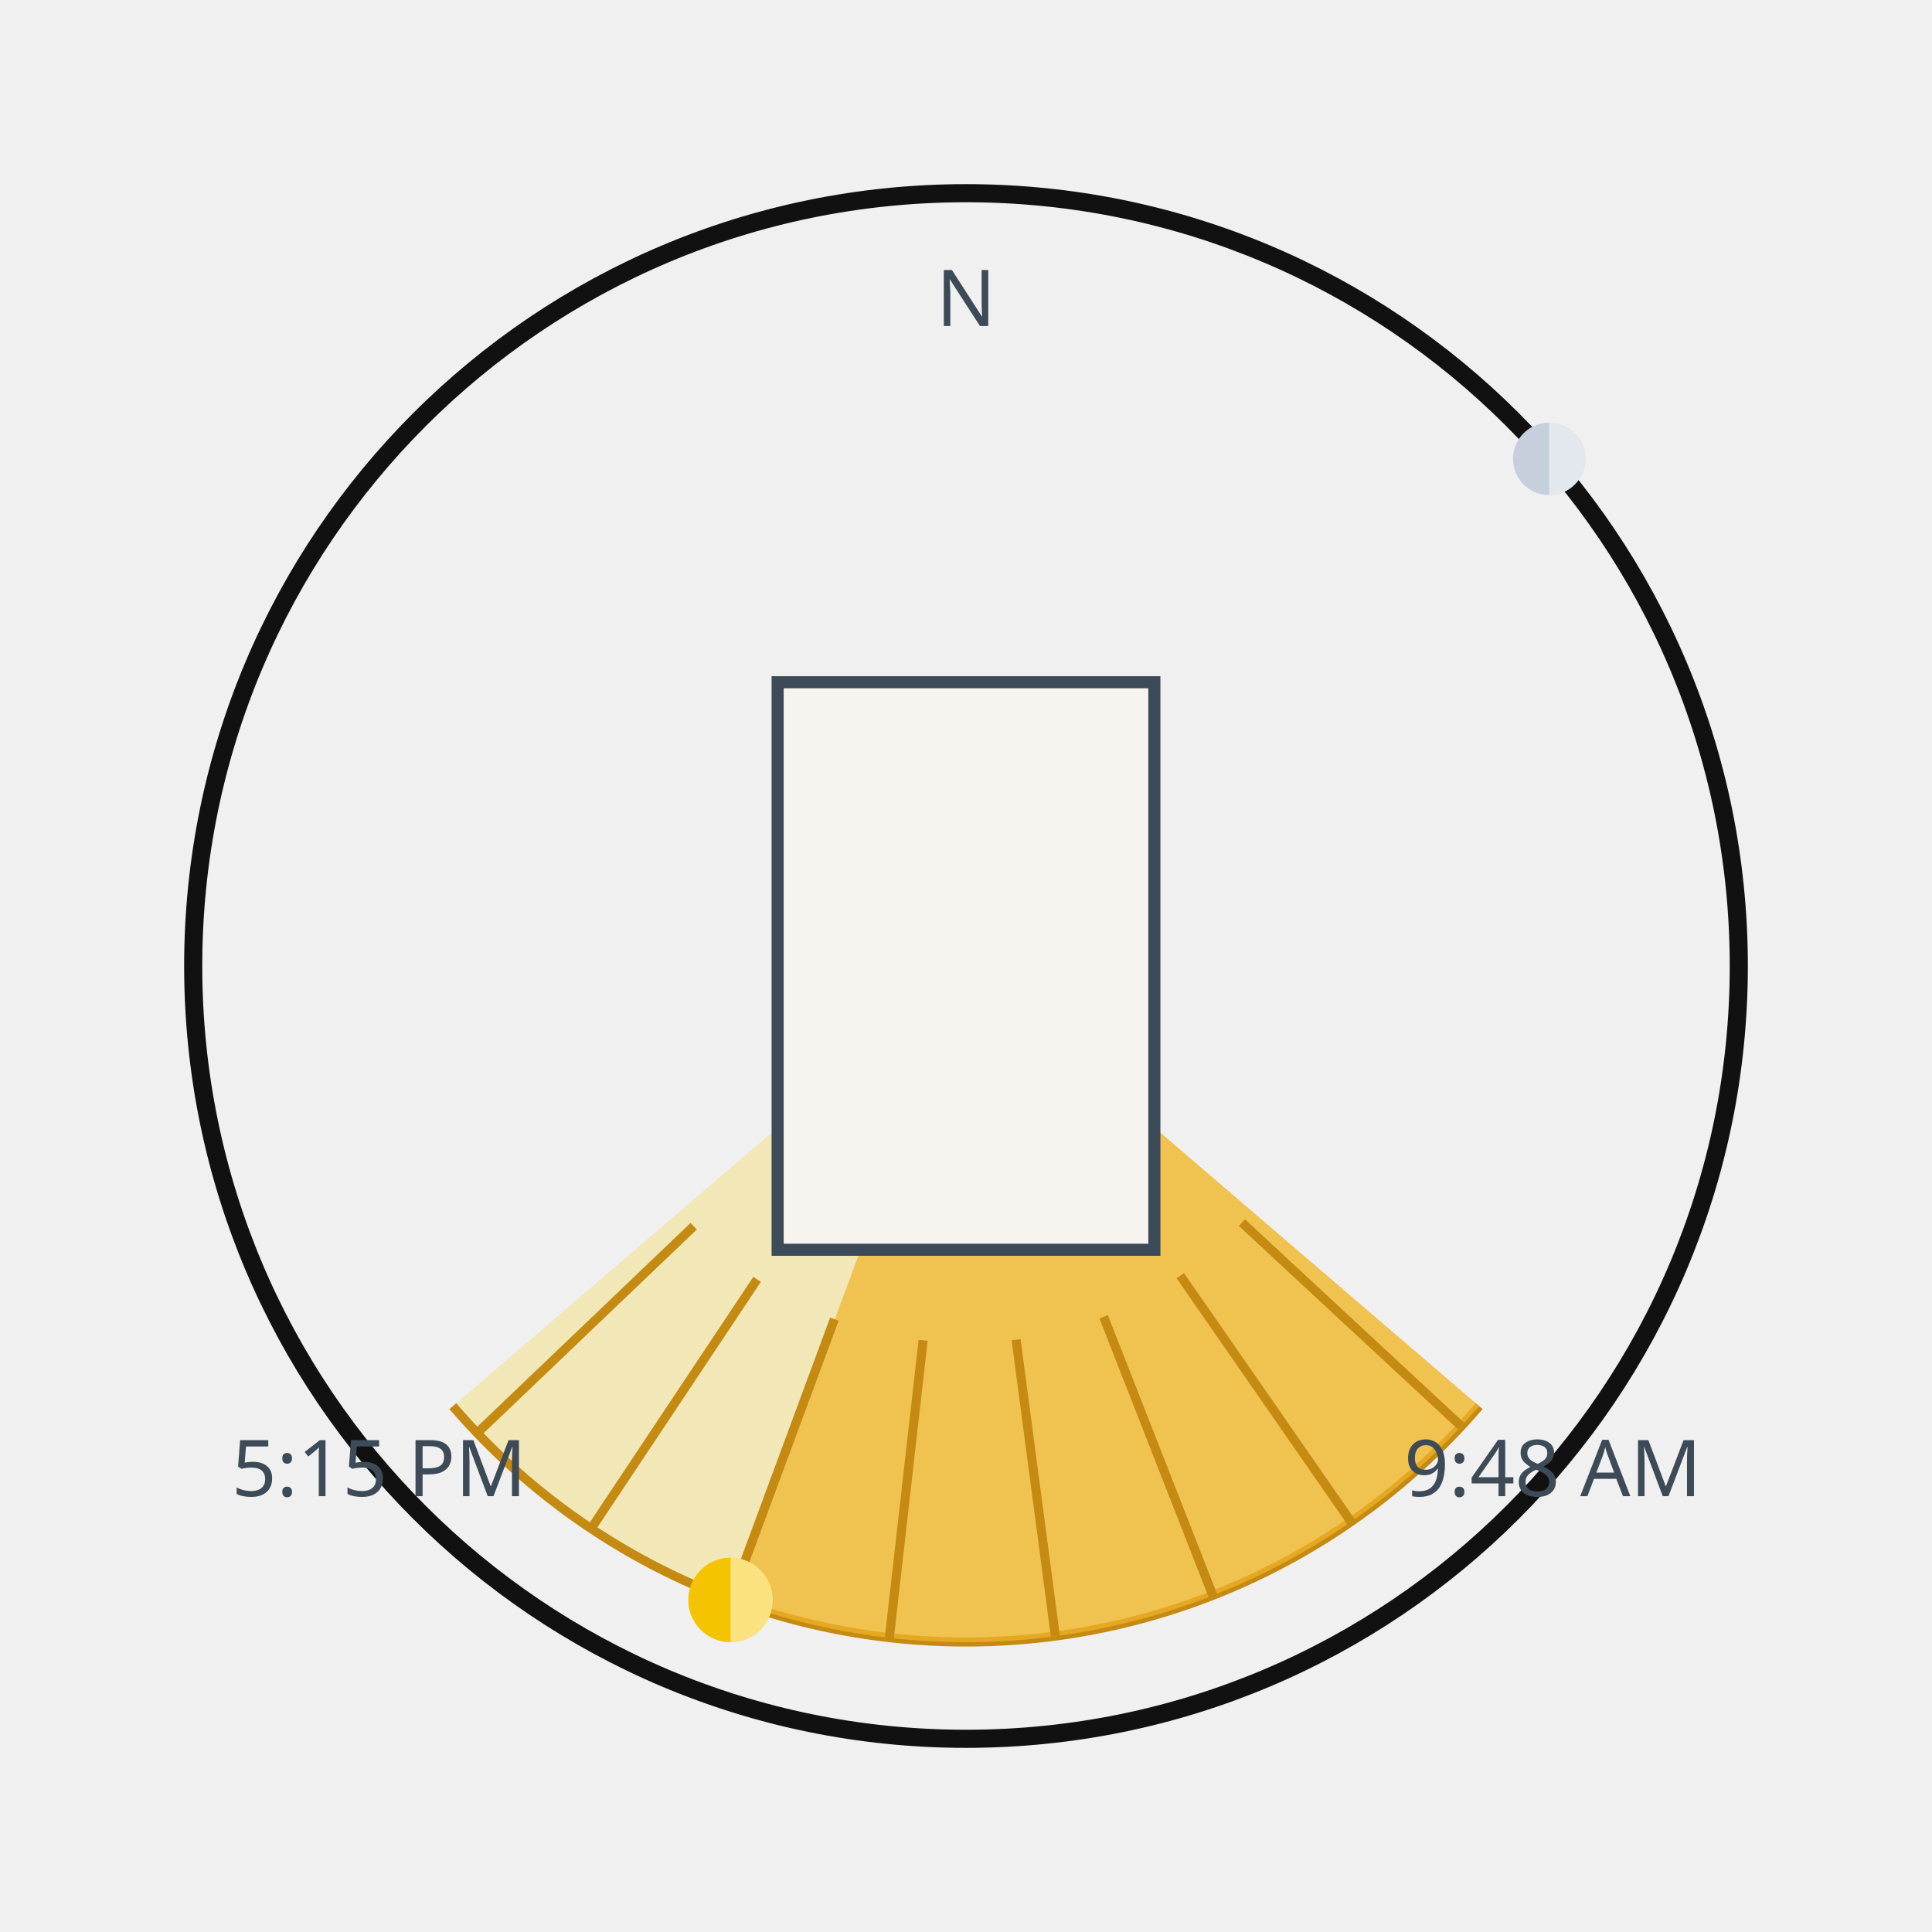
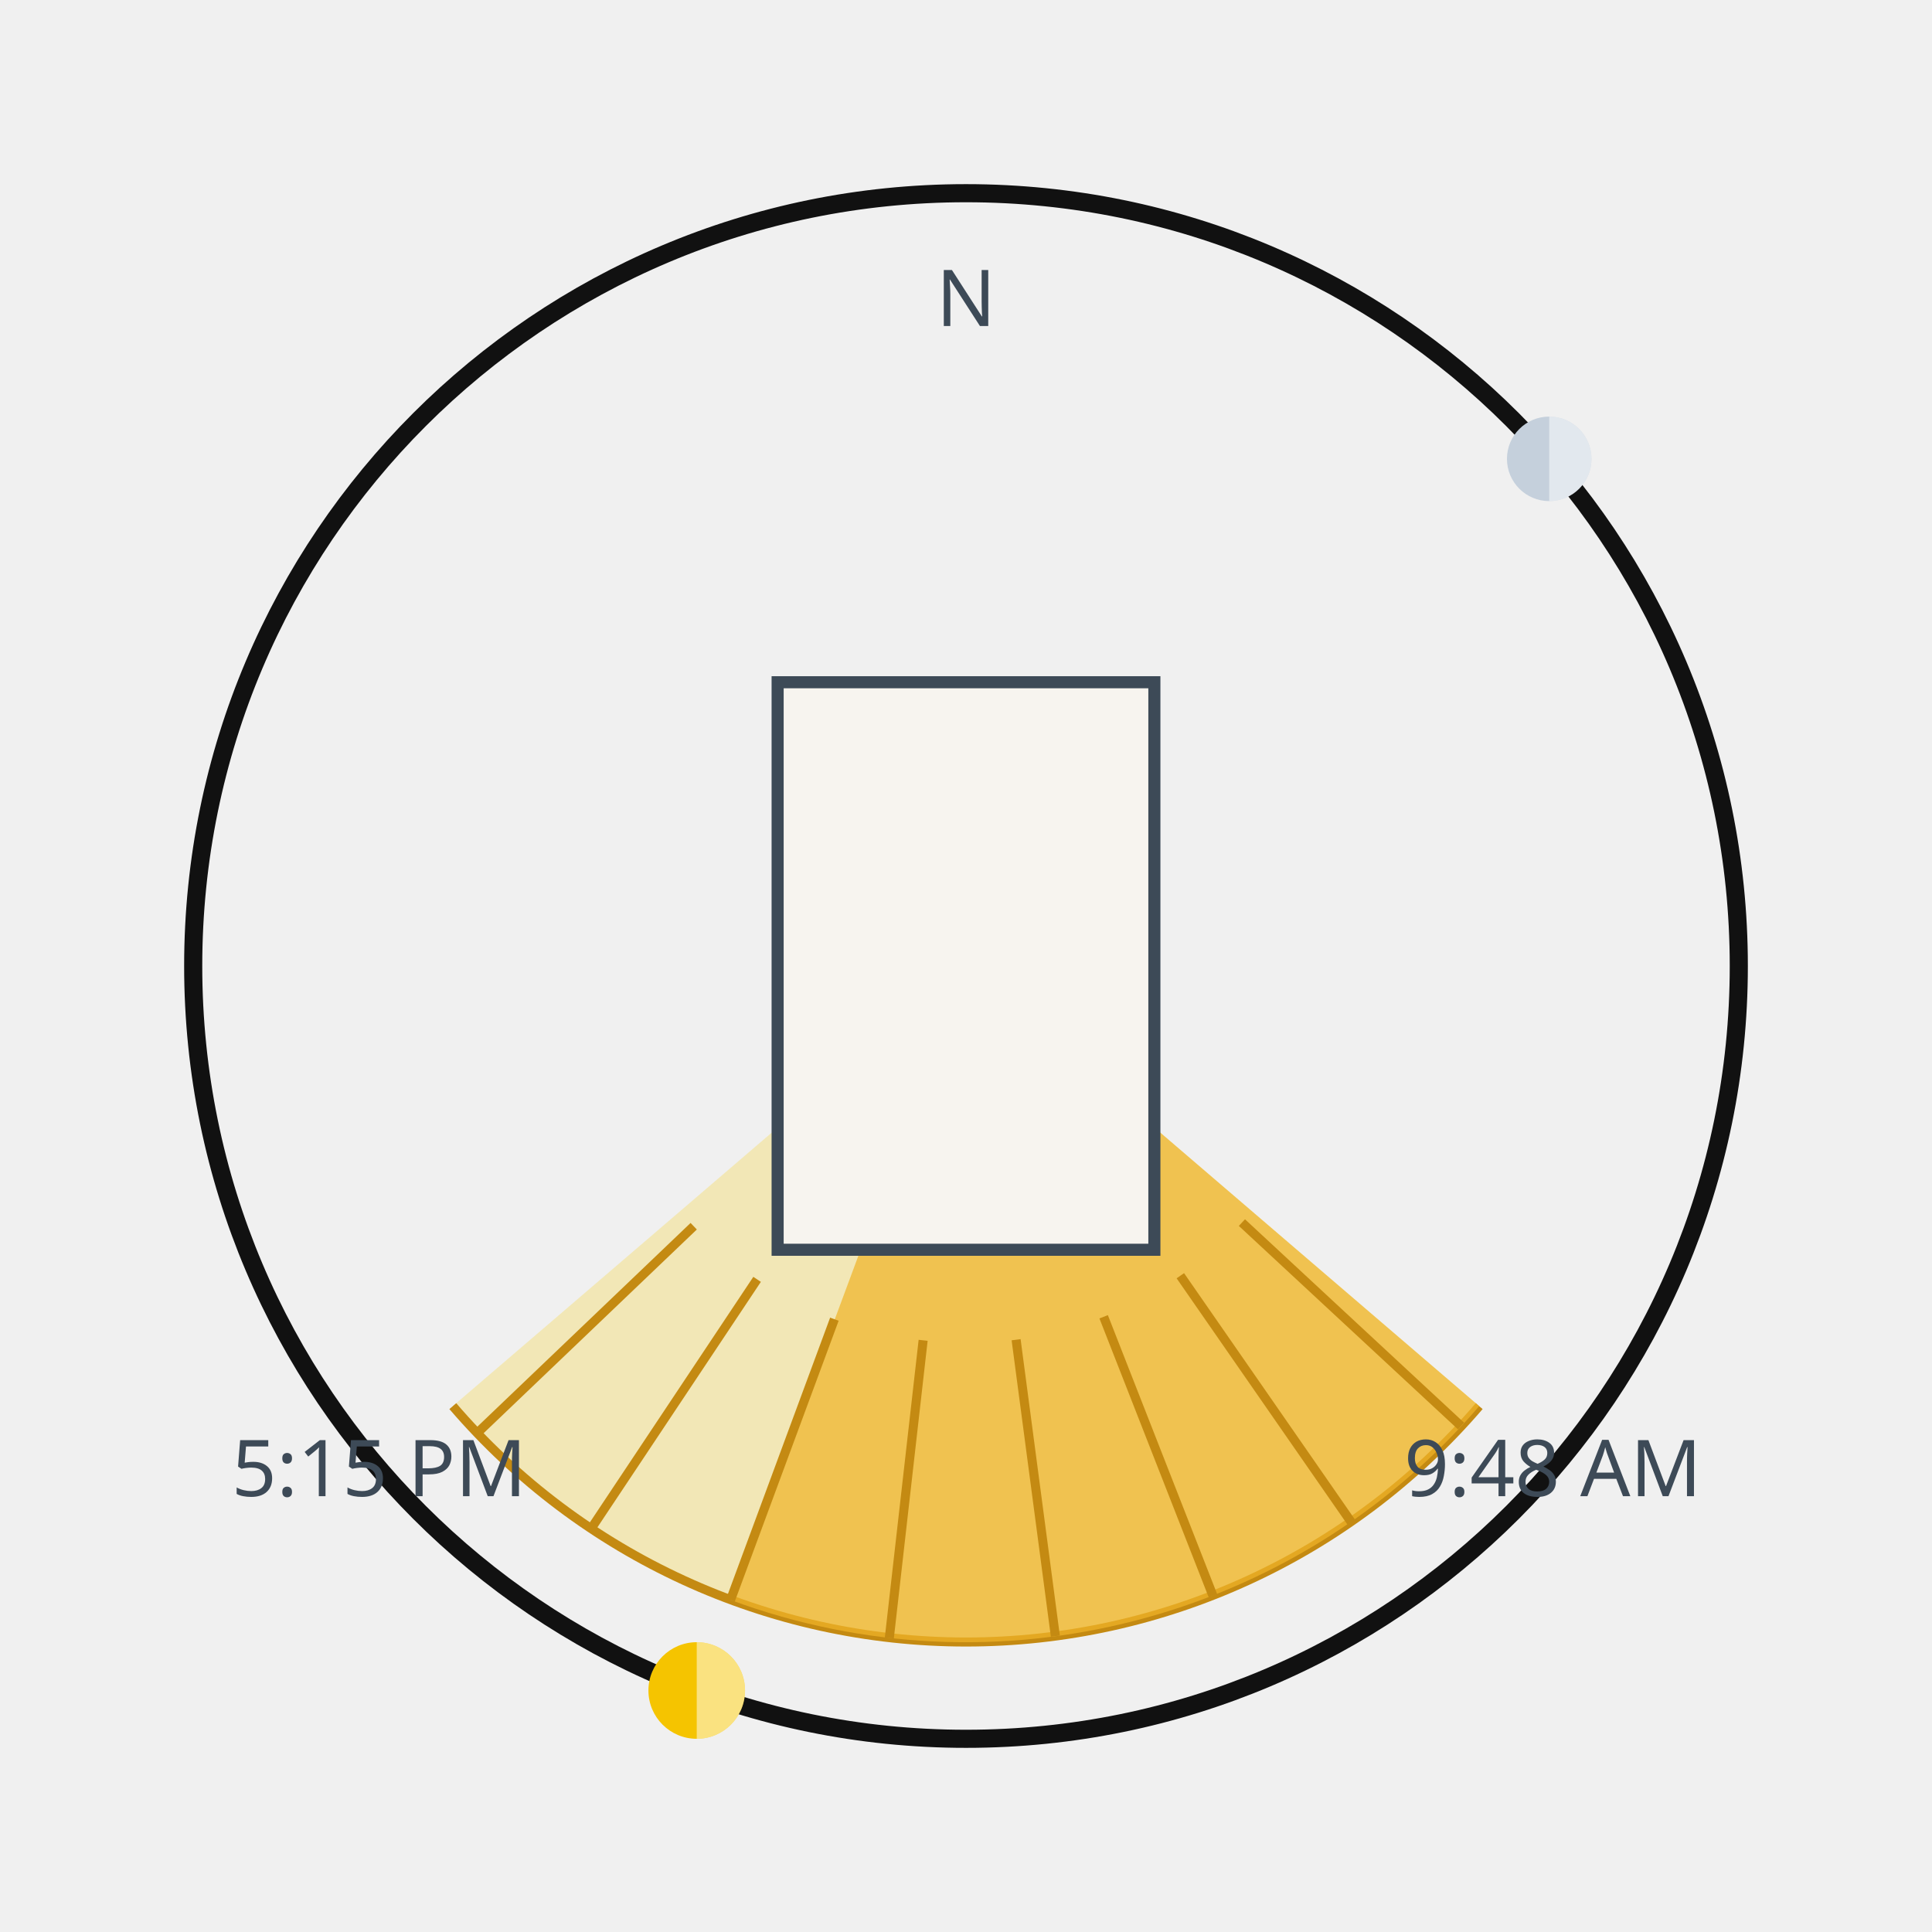
<svg xmlns="http://www.w3.org/2000/svg" width="320" height="320" viewBox="0 0 320 320" font-family="sans-serif" font-size="13">
  <path id="pale" d="M 160.0 160.0 L 245.0 232.9 A 112.0 112.0 0 0 1 75.0 232.9 Z" fill="#f6d84a" fill-opacity="0.35" />
  <path id="rim" d="M 245.0 232.9 A 112.0 112.0 0 0 1 75.0 232.9" fill="none" stroke="#c48a12" stroke-width="1.5" />
  <circle id="ring" cx="160.0" cy="160.0" r="128.0" fill="none" stroke="#111111" stroke-width="3" />
  <path id="strong" d="M 160.0 160.0 L 245.0 232.9 A 112.0 112.0 0 0 1 121.0 265.0 Z" fill="#f0b429" fill-opacity="0.72" />
  <g id="hours">
    <line x1="205.7" y1="202.5" x2="242.0" y2="236.2" stroke="#c48a12" stroke-width="1.5" />
    <line x1="195.5" y1="211.3" x2="223.8" y2="252.1" stroke="#c48a12" stroke-width="1.5" />
    <line x1="182.8" y1="218.1" x2="200.9" y2="264.3" stroke="#c48a12" stroke-width="1.5" />
    <line x1="168.3" y1="221.9" x2="174.8" y2="271.0" stroke="#c48a12" stroke-width="1.5" />
    <line x1="152.9" y1="222.0" x2="147.3" y2="271.3" stroke="#c48a12" stroke-width="1.5" />
    <line x1="138.2" y1="218.5" x2="121.0" y2="265.0" stroke="#c48a12" stroke-width="1.5" />
    <line x1="125.4" y1="211.9" x2="97.9" y2="253.2" stroke="#c48a12" stroke-width="1.5" />
    <line x1="114.9" y1="203.1" x2="79.0" y2="237.4" stroke="#c48a12" stroke-width="1.5" />
  </g>
  <polygon id="house" points="128.8,207.0 128.8,113.0 191.2,113.0 191.2,207.0" fill="#f7f4ef" stroke="#3d4a57" stroke-width="2" />
  <g id="sun">
-     <circle cx="121.0" cy="265.0" r="7.0" fill="#f5c400" />
-     <path d="M 121.0 258.0 A 7.0 7.0 0 0 1 121.0 272.0 Z" fill="#ffffff" fill-opacity="0.5" />
+     <circle cx="115.4" cy="280.0" r="8.0" fill="#f5c400" />
+     <path d="M 115.4 272.0 A 8.0 8.0 0 0 1 115.4 288.0 Z" fill="#ffffff" fill-opacity="0.5" />
  </g>
  <g id="moon">
-     <circle cx="256.6" cy="76.0" r="6.0" fill="#c5d0dc" />
-     <path d="M 256.6 70.0 A 6.0 6.0 0 0 1 256.6 82.0 Z" fill="#ffffff" fill-opacity="0.5" />
+     <circle cx="256.6" cy="76.0" r="7.0" fill="#c5d0dc" />
+     <path d="M 256.6 69.0 A 7.0 7.0 0 0 1 256.6 83.0 Z" fill="#ffffff" fill-opacity="0.5" />
  </g>
  <text id="sunrise" x="257.2" y="243.3" text-anchor="middle" dominant-baseline="middle" fill="#3d4a57">9:48 AM</text>
  <text id="sunset" x="62.8" y="243.3" text-anchor="middle" dominant-baseline="middle" fill="#3d4a57">5:15 PM</text>
  <text id="north" x="160.0" y="54.0" text-anchor="middle" fill="#3d4a57">N</text>
</svg>
